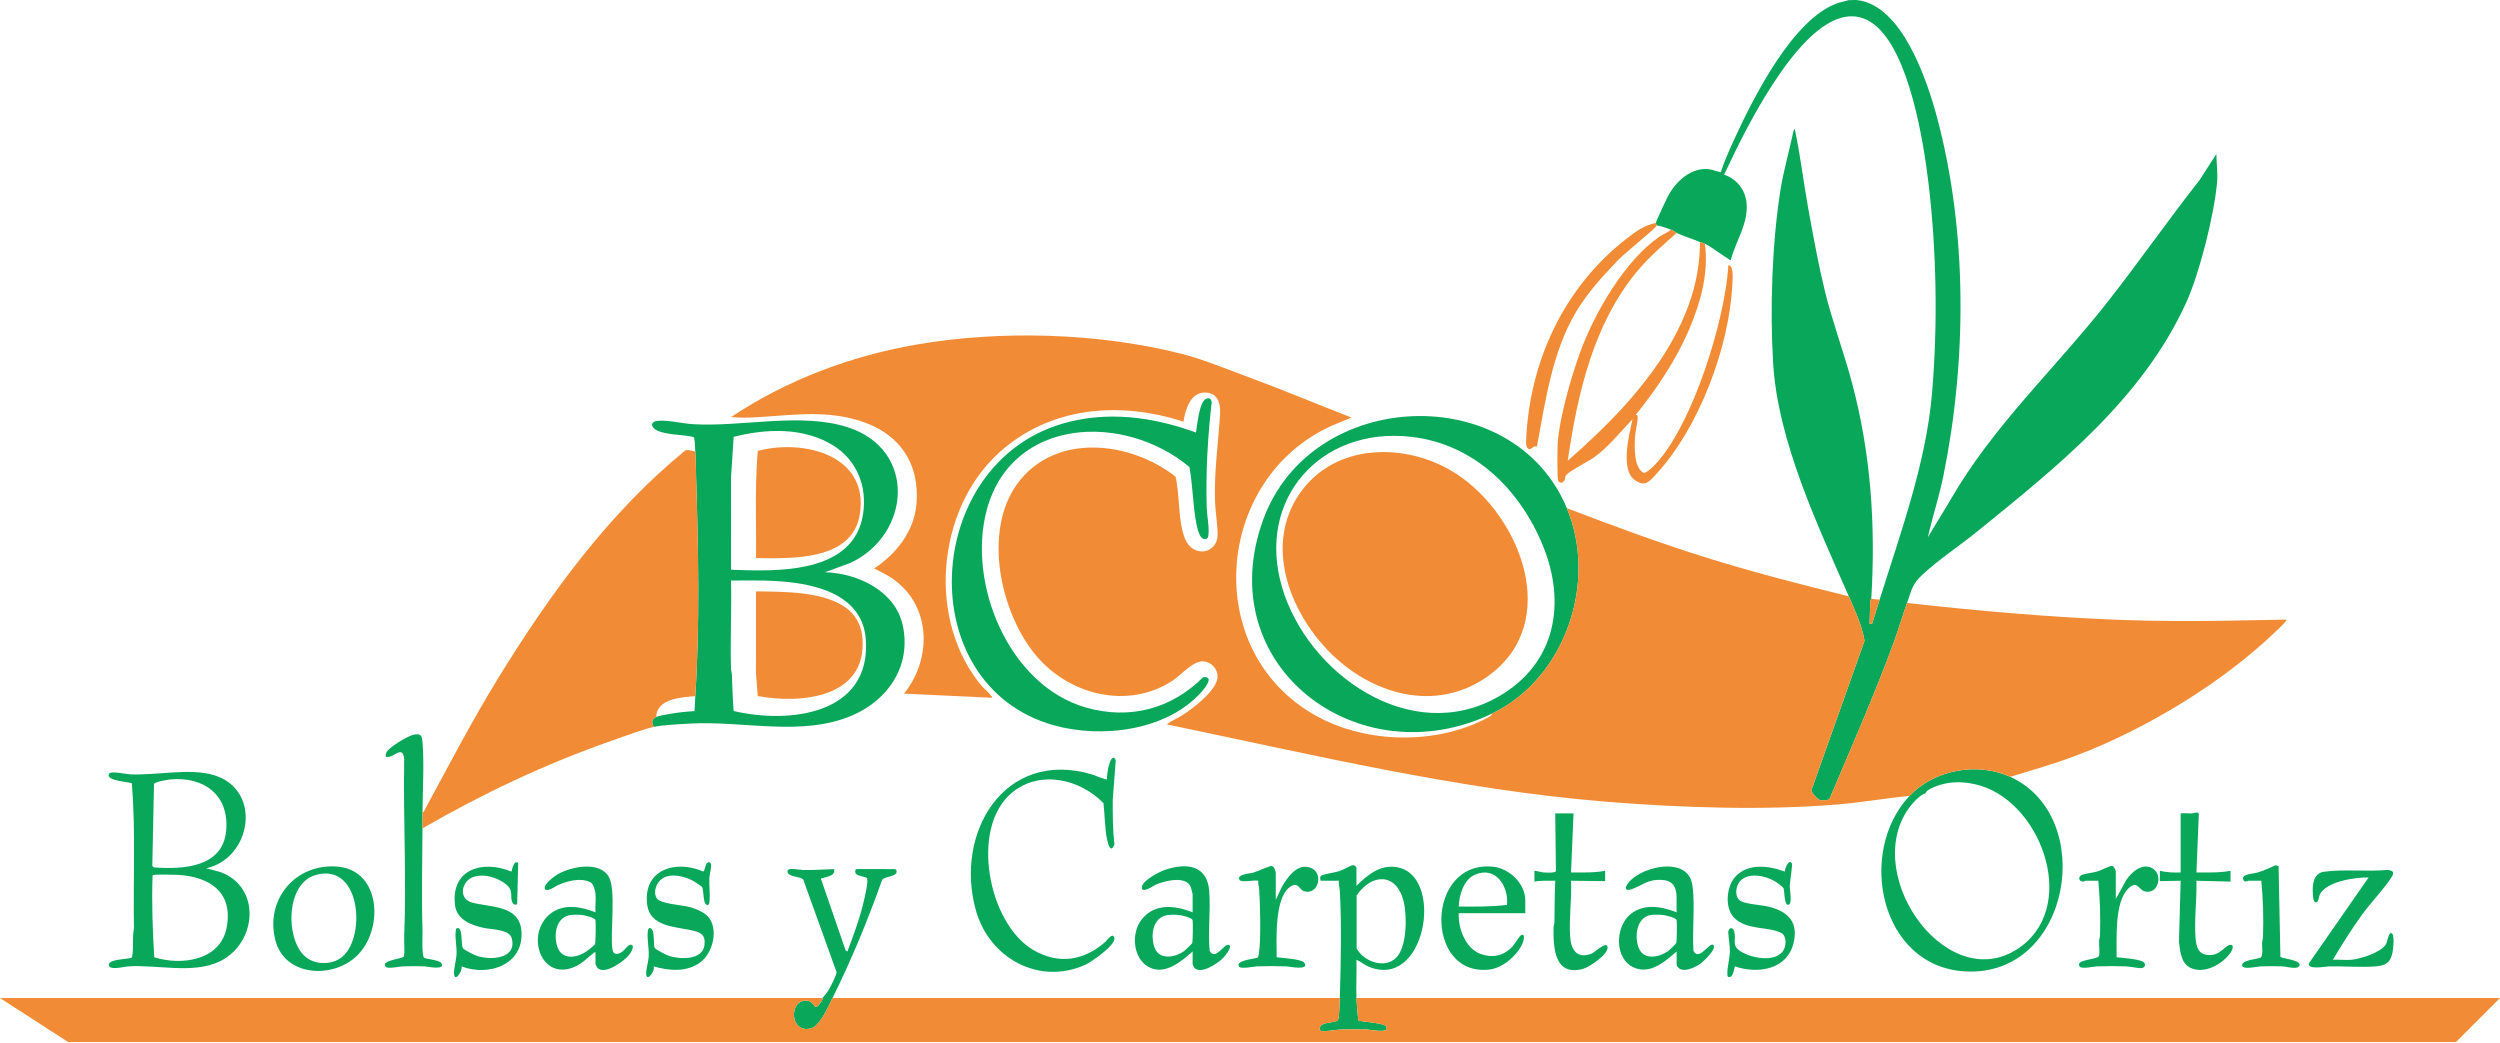
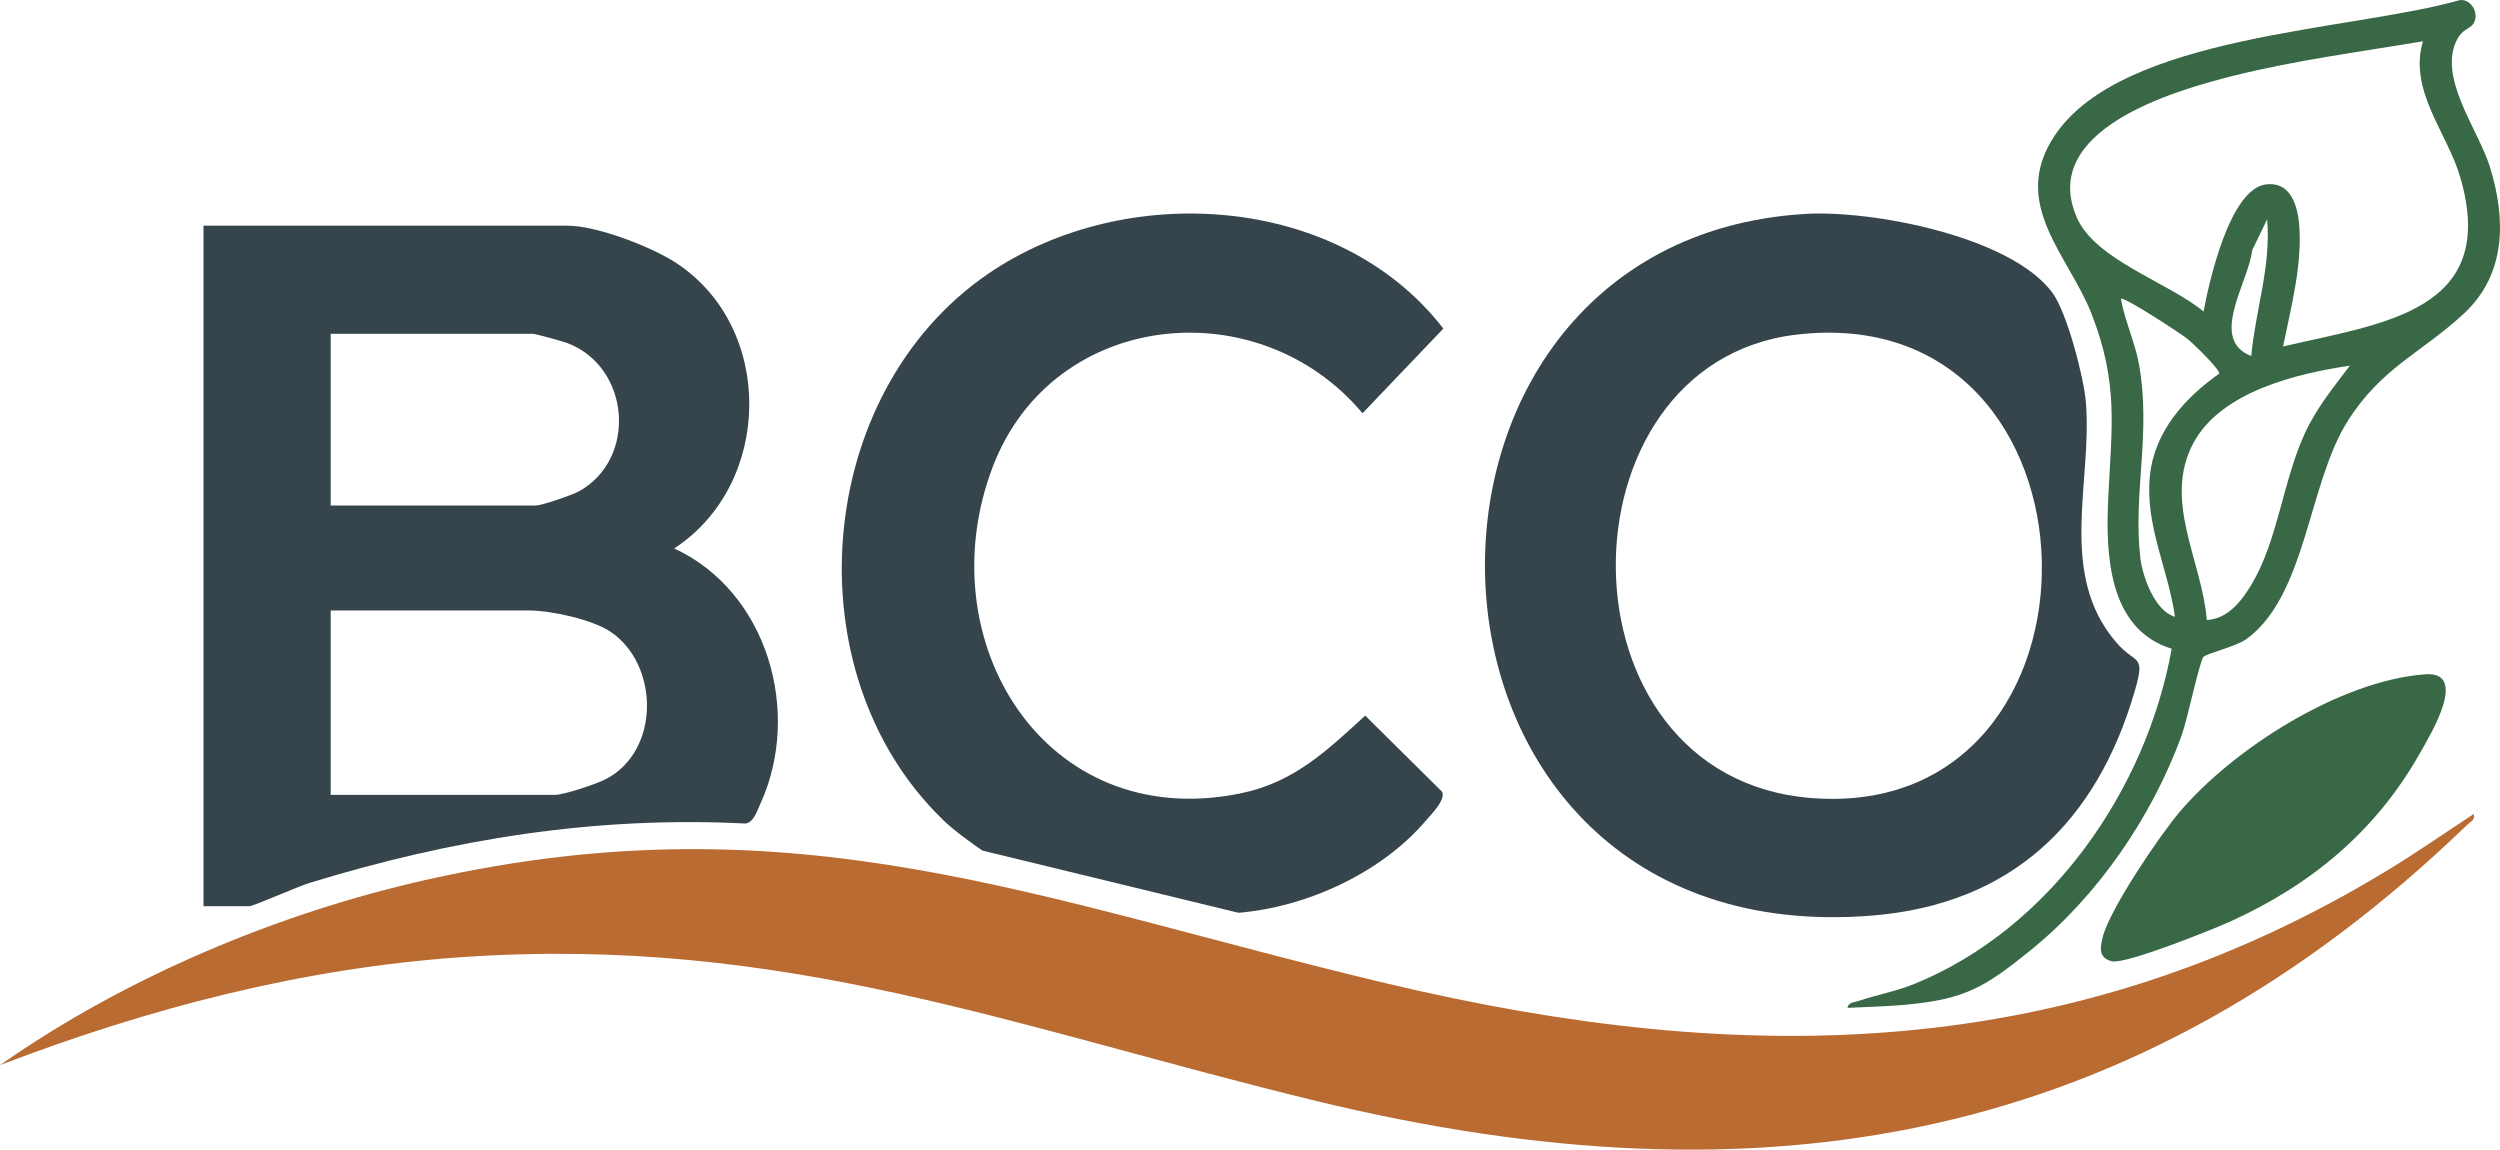
- <svg xmlns="http://www.w3.org/2000/svg" id="Capa_2" data-name="Capa 2" viewBox="0 0 3005.99 1253">
+ <svg xmlns="http://www.w3.org/2000/svg" id="Capa_2" data-name="Capa 2" viewBox="0 0 786.22 361.55">
  <defs>
    <style>
      .cls-1 {
-         fill: #f28b35;
+         fill: #396847;
      }

      .cls-2 {
-         fill: #08a75a;
+         fill: #ba6b32;
+       }
+ 
+       .cls-3 {
+         fill: #36454c;
      }
    </style>
  </defs>
  <g id="Capa_1-2" data-name="Capa 1">
    <g>
-       <path class="cls-2" d="M264.96,1048.56l-16.95-4.53c54.25-11.95,67.92-94.01,9.43-111.94-29.23-8.96-69.23.45-100.98-1.02-4.39-.2-22.82-4.19-25.03-1.11-6.6,9.17,25.85,10.21,27.14,12,4.63,58.01,1.5,116.4,2.47,174.59-2.18,10.64-.15,22.25-2.04,32.96-.22,1.22-.31,1.93-1.65,2.35-4.4,1.38-25.84,1.54-26.42,7.67-.77,8.1,17.83,2.81,22.58,2.49,35.71-2.45,78.44,9.53,110.87-6.13,44.31-21.4,50.57-89.09.58-107.33ZM185.16,942.69c.83-2.46,15.42-5.05,18.61-5.39,41.02-4.3,72.47,18.61,68.1,62.1-4.4,43.83-51.96,45.93-86.38,43.62l-2.36-1.64,2.03-98.69ZM272.75,1114.26c-7.12,40.59-53.94,47.15-87.29,36.79-1.95-32.63-3.17-65.41-2.02-98.1.29-.45.72-.64,1.2-.8,2.81-.93,25.37-.47,29.9-.18,37.79,2.4,65.5,20.68,58.21,62.29Z" />
-       <path class="cls-2" d="M1341.59,914.01c-.56-1.14-1.39-3.3-3.01-2.94-5.2,1.15-7.8,20.98-7.58,25.96-1.03,1.04-15.6-5.18-18.48-6.02-105.18-30.72-165.39,70.91-139.02,164,16.06,56.69,75.21,90.08,131.17,65.17,7.51-3.34,37.38-24.02,35.19-32.46-1.88-7.26-8.53,2.71-10.35,4.34-25.75,23.01-56.46,28.21-87.21,10.14-54.03-31.75-76.29-146.42-25.88-188.76,33.47-28.12,81.86-17.03,110.38,12.28,1.71,14.49,1.47,30.29,4.5,44.5,1.25,5.84,4.46,15.99,8.66,5.24-2.02-17.92-2.07-35.95-2-53.98l3.63-47.47Z" />
-       <path class="cls-2" d="M1683.02,1043.5c-21.64-5.71-37.59,7.48-52.02,21.52v-21.5c0-1.64-2.56-3.47-4.33-3.24-2.5.33-11.9,5.68-15.9,7.01-6.33,2.12-16.44,2.99-21.52,5.41-2.77,1.32-1.9,3.94-1.26,6.31h22c-.74,4.31.82,8.4,1.04,12.46,2.22,39.89,1.16,88.29-.04,128.53-.14,4.58-.58,23.84-2.15,26.34-2.8,4.45-24.75,1.21-21.71,12.53,1.61,2.58,19.38-.77,23.32-.92,10.82-.4,23.26-.39,34.09,0,3.08.11,27.81,5.41,21.99-3.99-2.64-4.27-32.41-5.46-33.4-7.11-.55-8.9-1.8-17.96-2.13-26.86-.57-15.27.42-30.71,0-45.99,5.18,2.25,8.91,5.89,14.31,8.17,68.05,28.81,91-104.62,37.7-118.69ZM1678.64,1151.65c-13.96,13.79-39.11,4.41-47.43-11.35v-63.58c18.04-26.83,47.97-27.63,56.49,7.09,4.21,17.14,4.36,54.59-9.06,67.84Z" />
-       <path class="cls-2" d="M509.95,1151.56c-3.06-2.22-1.74-27.81-1.91-33.08-1.3-40.91-.25-81.78-.04-122.45.03-6.21-.04-13.19,0-19,.17-26.38,2.18-58.86.03-84.53-.66-7.95-1.7-10.66-10.3-9.22-6.42,1.07-32.28,16.11-33.5,22.44-.81,4.23-.9,4.72,3.27,4.33,6.9-.63,16.96-13.79,18.48,2.49-1.2,71.65,2.86,143.43-.03,214.92-.19,4.69,1.02,19.6-.45,22.55-1.59,3.2-28.88,4.57-21.53,12.51,2.55,2.75,16.01-.41,20.47-.56,8.29-.3,17.8-.31,26.09,0,2.74.1,25.4,5.11,20.27-3.79-2.32-4.03-18.49-4.9-20.86-6.62Z" />
-       <path class="cls-2" d="M757.54,1135.97c-3.22.37-7.42,8.92-13.51,10.58-7.02,1.92-7.58-3.29-8.06-9.01-1.66-19.77,4.34-67.37-3.52-82.47-10.58-20.33-45.59-13.26-61.76-3.88-4.08,2.36-16.15,11.28-15.73,16.31.59,7.2,13.17-2.04,15.84-3.2,11.68-5.05,26.78-9.31,38.94-3.57,3.81,1.8,5.87,9.92,6.27,13.77.73,7.11-.54,15.27,0,22.5-17.17-6.98-38.33-10.74-54.02,1.48-30.98,24.11-11.86,83.16,30.4,63.4,8.34-3.9,13.72-10.08,20.61-15.38,1.01-.78,1.26-1.93,3.01-1.49v14.5c0,.24,1.96,3.8,2.31,4.19,8.69,9.45,33.54-8.79,39.12-16.75,2.02-2.88,6.65-11.72.1-10.98ZM715.48,1134.99c-1.05,2.3-10.54,9.38-13.18,10.82-12.74,6.97-28.11,7.15-32.63-8.98-3.91-13.95-.93-33.9,16.06-36.58,4.09-.65,10.35-.51,14.5.01,3.19.41,15.2,3.2,15.77,6.23.52,2.76.28,26.71-.53,28.49Z" />
-       <path class="cls-2" d="M1477.38,1136.09c-5.57-1.77-16.33,19.98-22.93,6.97-2.11-23.39,1.28-48.31-.46-71.53-2.35-31.33-27.02-34.34-52.76-25.78-6.83,2.27-28.98,13.38-28.28,21.76.6,7.19,14.17-2.77,17.06-3.98,10.7-4.49,36.35-11.06,41.79,3.2.52,1.35,2.21,7.83,2.21,8.79v21.5c-21.53-8.76-46.62-11.2-62,9.5-11.83,15.92-9.75,45.06,8.29,55.7,19.39,11.43,39.91-5.78,53.71-18.21v15.5c0,.34,1.55,3.53,1.98,4.02,7.5,8.77,27.81-4.95,34.05-10.99,2.29-2.21,12.92-14.69,7.35-16.46ZM1433.48,1133.99c-.43.95-8.19,8.45-9.55,9.45-10.38,7.69-29.56,11.43-35.42-3.44-5.61-14.23-2.89-37.06,15.25-39.73,4.23-.62,10.23-.55,14.48,0,3.19.41,15.2,3.2,15.77,6.23.51,2.73.28,25.7-.53,27.49Z" />
-       <path class="cls-2" d="M2059.92,1136.08c-4.62-3.27-17.08,20.15-23.71,7.22-1.38-22.32,1.1-45.62-.17-67.82-.37-6.39-1.08-15.26-4.22-20.78-13.38-23.52-60.69-10.84-74.34,7.3-4.27,5.67-3.26,9.88,4.26,7.25,13.58-4.75,19.02-12.29,36.75-11.21,22.46,1.36,16.38,22.75,17.51,38.97-18.02-7.18-39.86-11.02-55.94,2.58-18.15,15.34-19.14,53.75,4.92,63.95,19.6,8.31,37.27-7.57,51.03-19.53v16.5c0,.55,2.27,3.46,3.02,3.98,6.93,4.82,19.84-1.65,25.91-6.05,3.32-2.4,20.44-18.51,14.99-22.36ZM2015.48,1133.99c-.42.93-8.22,8.48-9.55,9.45-10.21,7.44-28.8,11.54-35.12-2.74-5.96-13.49-3.56-37.52,13.92-40.45,4.17-.7,11.25-.52,15.51.02,3.18.4,15.2,3.2,15.77,6.23.51,2.73.28,25.7-.53,27.49Z" />
-       <path class="cls-2" d="M1075.5,1045.02l-45.03-.07c-2.59.02-2.5,3.73-1.52,5.34,1.93,3.15,10.83,3.55,13.08,5.21,3.04,2.24-2.48,24.05-3.51,28.53-4.71,20.59-12.27,40.23-19.52,59.98l-2.22-1.28-29.75-86.23c5.99-2.44,17.47-2.37,15.99-11.48-12.53.27-24.97,1.39-37.55,1.05-3.45-.09-17.18-3.09-18.38.57-2.63,8,16.32,6.94,18.76,11.05l40,111.08c.51,3.08-7.23,17.55-9.31,21.26-2.38,4.25-5.85,7.48-7.52,9.98-.2.31-.03,2.2-.93,3.52-11.15,16.25-6.08-.12-18.67-.42-21.19-.51-19.81,39.96,5.63,33.43,11.04-2.83,21.09-26.67,25.97-36.52,22.81-46.02,42.42-93.45,59.57-141.92,2.81-4.49,16.84-3.72,17.47-9.6.22-2.03-.46-3.29-2.54-3.46Z" />
-       <path class="cls-2" d="M405.54,1041.98c-50.34-3.96-86.99,39.59-74.46,88.45,11.12,43.37,67.18,46.66,96.57,20.22,34.17-30.73,31.46-104.46-22.11-108.67ZM408.32,1152.83c-13.06,7.99-31.92,6.9-42.97-4.17-22.29-22.33-21.27-86.48,14.2-96.58,56.35-16.05,61.23,80.88,28.76,100.75Z" />
-       <path class="cls-2" d="M1795.38,1042.14c-81.81-8.28-82.94,133.18-4.16,123.59,16.04-1.95,33.72-17.47,39.8-32.19.82-1.99,3.59-11.86-2.02-9.08-2.23,1.11-7.58,10.38-9.98,13.08-10.53,11.84-24.34,14.87-39.3,9.25-17.61-6.62-26.78-31.1-25.73-48.77h80v-15.5c0-20.07-19.18-38.41-38.62-40.37ZM1812,1088.02c-19.25,2.43-38.61,2.1-58.01,2,.38-13.65,5.87-32.21,19.32-38.19,24.89-11.07,40.86,13.74,38.69,36.19Z" />
-       <path class="cls-2" d="M2680.75,1136.16c-3.79.77-11.57,10.63-19.33,11.76-15.25,2.22-20.35-5.29-21.45-19.37-1.77-22.63,1.59-46.87,1.03-69.53l41,1.01v-13c-13.52,2.57-27.29,2-41,2l2.86-70.35c-1.11-3.36-6-.72-8.36-.65-4.53.13-9.03-.59-13.49,0v70.99c-8.5.32-16.74.05-24.99-2l-.02,12.45,25.02-.46-2.05,73.54c1.39,11.32,2.46,26.32,14.52,31.48,16.86,7.2,37.75-4.71,47.52-18.52,2.27-3.21,5.09-10.63-1.25-9.35Z" />
-       <path class="cls-2" d="M1914,1146.51c-17.38,6.99-24.93-4.06-26.04-19.95-1.55-22.19,2.02-45.29,1.04-67.54l41.02.44-.02-12.43c-13.52,2.56-27.28,2-41,2l3-71h-22l.86,69.35c-.82,2.49-11.71,1.87-14.4,1.67-3.91-.29-7.58-1.7-11.46-2.03v13c8.24-1.54,16.64-.9,25-1.01-.72,16.51-.72,33.01-.96,49.54-.04,2.36-1.05,4.55-1.08,6.92-.29,24.17.93,58.77,35.48,49.48,7.63-2.05,29.69-17.09,29.53-25.47-.18-9.37-15.38,5.57-18.98,7.02Z" />
-       <path class="cls-2" d="M2874.52,1122.02c-2.81.6-3.96,10.41-5.67,13.34-5.69,9.79-30.56,17.61-41.35,18.65-7.16.69-15.23-.51-22.5,0,11.03-18.49,22.57-36.85,35.19-54.31,10.68-14.78,26.4-30.7,35.64-45.34,3.79-6,1.04-7.68-5.28-8.38-24.4,2.37-52-1.11-75.96,2.14-13.49,1.83-14.37,16.43-13.58,27.4.23,3.18.48,10.25,4.37,9.39,2.39-.53,2.81-6.92,3.86-9.14,7.48-15.88,42.97-21.13,58.77-20.72l-72.01,103.57c-.46,7.78,19.73,3.45,24.47,3.36,17.88-.34,37.54,1.34,55.08.08,12.46-.9,18.65-4.01,21.2-16.8.7-3.49,3.41-24.43-2.22-23.23Z" />
-       <path class="cls-2" d="M567.35,1085.17c-15.85-4.47-12.66-23.81-.4-29.71,12.71-6.11,30.8-.78,41.38,7.73,10.44,8.39,3.7,15.12,8.23,22.76,1.22,2.05,4.31,2.47,5.3.91l1.21-49.41c-5.11-3.64-7.21,7.4-8.08,10.57-34.49-14.3-73.08-3.21-67.88,40.38,2.09,17.53,19.67,24.08,34.68,27.31,9.51,2.05,30.66,1.57,33.52,12.48,6.54,24.96-25.49,26.71-42.1,21.1-2.89-.98-15.58-7.28-16.71-9.29-2.25-4.01.19-26.12-6.97-23.98-1.37.41-1.45,2.25-1.58,3.44-1.01,8.71,1.29,18.16,1.04,27.04-.2,6.93-3.4,18.03-3.08,24.01.62,11.64,10.55-2.97,9.1-8.51,32.83,12.52,75.05-2.12,71.97-42.48-2.43-31.8-37.97-28.25-59.63-34.36Z" />
-       <path class="cls-2" d="M2128.01,1090.51c-9.31-2.48-27.16-3.15-34.28-6.72-9.5-4.76-6.72-20.78.69-26.36,10.66-8.03,27.33-4.45,38.25,1.42,2.55,1.37,10.85,6.9,11.82,9.18,1.42,3.37.61,20.81,5.9,19.93,5.08-.84,1.53-18.24,1.56-22.48.03-4.25,3.67-26.02,2.61-27.52-4.04-5.74-8.44,7.07-8.57,10.06-18.99-7.22-44.6-10.48-59.64,6.35-10.46,11.71-12.7,36.69-1.75,48.54,14.73,15.94,40.82,10.65,57.13,18.83,6.88,3.45,6.36,16.45,1.79,22.3-10.48,13.41-37.43,7.93-50.19.14-12.59-7.68-4.61-14.51-8.57-25.43-1.7-4.68-6.32-2.97-6.75,1.86.38,6.96,2.06,16.18,1.99,22.9-.09,8.46-3.08,18.95-3.06,27.02,0,2.22-.27,4.37,2.75,4.27,4.24-.13,5.4-9.79,6.33-12.8,27.37,9.3,62.72,4.12,70.52-27.96,6.01-24.73-5.8-37.48-28.53-43.53Z" />
-       <path class="cls-2" d="M829.78,1090.74c-9-2.5-36.06-3.87-40.2-10.8-4.69-7.83-.13-19.17,7.08-23.76,10.61-6.75,27.04-2.41,37.37,3.31,1.38.76,9.58,6.31,10.04,6.96,2.61,3.71.59,23.59,7.39,21.56,1.37-.41,1.45-2.25,1.58-3.44,1.02-8.81-.55-19.88-.09-29.09.18-3.54,3.64-16.24,1.11-18.02-5.91-4.17-6.12,10.19-8.54,10.42-33.48-14.63-73.02-2.03-67.27,40.38,3.5,25.79,33.4,26.01,52.79,30.21,11.03,2.38,17.6,4.97,15.97,18.08-2.26,18.17-29.67,17.19-42.8,12.75-2.84-.96-15.95-7.61-17-9.49-1.39-2.48-.48-15.65-2.25-20.26-1.67-4.37-5.39-5.44-6.02-.08-1.11,9.61,1.67,20.75,1.04,31.04-.37,5.95-3.14,14.72-3.04,20.06.22,11.27,10.89-2.58,9.06-8.55,19.04,5.29,39.49,7.28,56.21-5.04,15.24-11.23,22.53-41.14,8.43-55.59-4.74-4.86-14.31-8.82-20.86-10.64Z" />
-       <path class="cls-2" d="M1577.37,1044.14c-16.49-8.07-29.13,10.2-36.19,22.56l-7.19,15.31v-32.5c0-2.25-2.29-8.35-5.3-8.3-2.38.04-17.5,6.8-21.91,8.09-3.99,1.17-20.53,1.88-16.31,8.73,2.22,3.61,17.94-.35,22.54.98-.59,3.61.81,6.97,1.04,10.46,1.16,18.08,2.28,59.94-.31,76.76-.2,1.29-.79,4.72-1.67,5.32-.57.39-10.79,1.98-13.27,2.73-3.03.92-12.54,3.35-8.85,8.05,2.45,3.12,17.22-.23,21.53-.38,11.21-.37,23.89-.41,35.09,0,3.23.12,27.77,5.38,21.98-3.97-3.24-5.23-27.31-5.9-33.47-7.03-.12-20.54-2.84-71.18,15.91-84.48,10.03-7.11,10.95,3.22,16.98,5.09,16.81,5.22,23.66-20.46,9.43-27.42Z" />
-       <path class="cls-2" d="M2588.95,1044.57c-12.24-7.94-25.69,3.61-32.36,13.54l-12.59,22.91v-33.5c0-1.26-2.5-6.42-4.44-6.47-2.84-.08-13.43,5.48-17.35,6.69-4.97,1.54-15.99,2.73-19.5,4.5-4.29,2.18-3.15,7.68,1.87,7.78,1.47.03,2.57-1,2.91-1h15.5c2.06,21.67,2.77,43.72,2.04,65.54-.08,2.36-.96,4.55-1.08,6.92-.24,4.8,1,13.93-.16,17.84-1.46,4.93-28.79,3.84-23.33,12.71,2.21,3.6,16.65.1,20.99-.06,11.16-.4,23.93-.41,35.09,0,5.4.19,13,2.18,18,2.1,3.34-.05,5.81-3.14,3.98-6.07-3.13-5.03-27.38-6.19-33.52-6.99.3-21.91-2.85-65.82,13.95-82.52,10.88-10.82,12.54,1.41,19.78,3.29,16.23,4.22,22.17-19.44,10.21-27.2Z" />
-       <path class="cls-2" d="M2741.95,1150.36l-2.2-109.08-3.79-.83c-7.3,3.28-14.46,6.58-22.18,8.86-4.55,1.34-19.91,1.56-16.31,8.71,1.89,3.75,4.74,1.03,6.02,1,5.16-.09,10.35.07,15.5,0,2.16,22.3,2.79,45.07,2.04,67.54-.08,2.36-.95,4.55-1.08,6.92-.24,4.17,1.54,16.2-1.98,18.02-3.57,1.84-23.95,2.83-21.91,9.89,1.36,4.72,18.17.74,22.39.58,8.29-.3,17.8-.31,26.09,0,5.17.19,20.45,5.11,20.56-2.47-1.31-5.64-22.7-7.13-23.15-9.14Z" />
-       <path class="cls-2" d="M2417,934.03c-39.77-18.02-91.21-8.52-121,23-63.5,67.17-35.94,205.63,67.46,211.02,126.83,6.61,158.66-186.4,53.54-234.02ZM2430.91,1137.43c-85.72,64.8-193.36-82.25-136.54-164.53,4.07-5.9,14-17.35,20.63-18.87,1.28-4.26,10.25-7.74,14.32-9.18,15.38-5.46,30.14-5.26,45.68-1.82,77.25,17.09,124.6,142.47,55.91,194.4Z" />
-       <path class="cls-2" d="M2293,725.05c5.74-16.14,5.92-22.41,18.99-34.51,20.04-18.56,44.21-34.24,65.49-51.51,96.8-78.57,198.68-159.38,251.38-275.59,16.07-35.43,33.73-106.09,37.01-144.98.94-11.18-.91-22.23-.88-33.36l-20.17,31.31c-38.24,48.59-73.57,99.59-111.86,148.13-62.76,79.56-137.44,148.52-188.37,237.6l-26.57,43.91c5.64-24.75,13.6-48.89,18.68-73.8,28.32-138.92,29.11-294.85-7.97-432.36-11.93-44.23-41.92-133.76-95.72-139.77-3.15-.35-6.77.25-10,0l-12.26,3.24c-54.74,17.88-103.04,115.2-125.92,165.07-5.78,12.6-11.43,25.55-15.83,38.67-4.97-.9-9.67-3.23-14.76-3.72-20.06-1.93-37.39,13.18-47.03,29.41-2.24,3.77-15.94,32.91-16.19,35.3-.11,1.02,1.04,2.61,1,3,5.65.73,11.65,3.06,17,5,3.8,1.38,5.77,3.37,7,4,5.94,3.06,20.06,7.37,28,11,1.4.64,3.05.48,6,2,10.86,5.6,20.35,13.75,30.99,20,6.02-23.85,21.52-43.77,19-69.48-1.51-15.45-12.15-28.89-26.99-33.52,17.45-37.07,36.1-74.44,58.58-108.89,22.32-34.21,74.76-107.99,121.74-71.91,42.21,32.42,59.49,140.5,65.54,191.44,9.7,81.62,11.2,170.94,4.12,252.84-7.22,83.62-38,167.86-62.99,247.48l-9.02,29h-2.98c.24-9.15.43-18.43.96-27.58.08-1.3,1.03-2.27,1.04-2.42,5.38-88.36-.35-174.41-23.28-260.19-9.75-36.48-23.45-72.98-32.42-109.57-7.74-31.56-14.15-66.9-19.98-99.01-5.81-31.98-9.46-64.39-16.33-96.17-1.61.86-2.14,5.17-2.53,6.96-4.44,20.73-11.08,44.28-14.36,64.64-10.44,64.84-13.05,144.62-9.12,209.89,5.68,94.13,53.58,194.8,91.01,280.46,7.48,17.13,15.71,34.67,18.93,53.35l-63.53,178.62c-1.78,3.54,7.62,12.51,10.12,12.99,2.84.54,10.66.93,11.7-2.25,26.07-61.86,53.37-123.4,76.52-186.46,5.84-15.9,10.58-32.29,16.26-48.24Z" />
-       <path class="cls-2" d="M1266.58,871.95c57.88,16.38,136.74,6.86,178.45-40.39,4.3-4.87,15.31-18.62,1.68-17.33-38.23,38.25-88.5,51.5-140.92,36.51-92.58-26.47-142.9-148.39-119.5-236.91,29.81-112.74,165.47-117.75,243.79-52.36,3.8,19.71,3.99,40.09,7.07,59.93.9,5.79,3.49,25.67,10.42,26.67,4.41.63,5.14-1.88,5.5-5.47,1.01-10.27-1.8-21.7-2.1-32.01-1.25-42.49,1.14-84.82,5.97-126.97-.71-4.49-3.42-5.96-7.48-3.61-7.64,4.42-9.96,31.48-11.45,40.05-51.86-18.91-107.16-26.43-160.99-10.5-168.06,49.73-181.53,313.97-10.42,362.38Z" />
-       <path class="cls-2" d="M1884,611.06c-64.22-154.54-306.98-145.06-365.02,13.48-64.53,176.29,114.63,310.61,275.02,233.5,87.95-42.28,127.21-157.44,90-246.98ZM1801.3,837.84c-105.24,59.89-229.23-27.77-259.8-131.79-31.21-106.21,46.51-193.05,154.87-180.86,76.08,8.56,131.33,63.32,159.03,131.52,27.63,68.02,15.94,141.27-54.11,181.13Z" />
-       <path class="cls-2" d="M992,688.04l30.35-11.13c72.79-33.83,80.78-136.5-3.4-163.3-56.36-17.95-126.02-.12-185.45-3.55-12.57-.72-31.47-5.37-43.03-4.01-9.25,1.08-7.76,8.12-.49,11.54,12.02,5.64,31.05,4.7,44.06,7.94,1.62,1.14,1.74,14.59,1.96,17.54.79,10.52.68,20.02,1.01,30.49,2.63,84.5,4.6,179.36-1.01,263.49-.4,5.97-.35,12.04-.99,18-9.4.52-19.09,1.51-28.35,3.15-4.44.79-13.98,2.19-17.66,3.84-5.95,2.67-5.52,6.87-3,12,9.72-2.31,32.53-3.36,43.51-3.99,64.53-3.69,134.67,16.19,195.17-9.83,43.59-18.75,71.16-59.76,60.83-108.17-8.85-41.48-54.4-62.9-93.5-64ZM882.18,525.25c39.24-9.98,84.21-11.7,119.73,10.4,28.32,17.62,40.76,48.91,35.95,81.77-10.67,72.85-102.83,69.88-158.87,67.63l-.04-110.54,3.22-49.27ZM882.14,854.9c-1.13-14.74-1.62-29.55-2.15-44.35-.07-1.92-.97-3.84-1.03-5.97-1.06-35.44.88-71.09.04-106.54,35.12-.19,70.81-1.3,104.77,8.74,30.57,9.04,54.76,27.73,57.27,61.72,6.69,90.45-91.5,102.32-158.9,86.39Z" />
-     </g>
-     <g>
-       <path class="cls-1" d="M2260,721.05l-10-1c0,.15-.97,1.12-1.04,2.42-.53,9.15-.72,18.43-.96,27.58h2.98s9.02-29,9.02-29Z" />
-       <path class="cls-1" d="M1563.18,592.74c-43.14,61.56-13.45,140.84,34.17,189.95,50.43,52.01,128.8,75.52,191.96,30.16,89.21-64.06,39.42-192.16-37.79-242.82-58.47-38.36-145.44-38.51-188.34,22.71Z" />
-       <path class="cls-1" d="M1839.51,540.1c1.83,0,4.71-4.71,8.47-3.06,10.19-54.65,18.35-113.92,47.21-162.27,13.23-22.16,30.51-41.22,48.26-59.74,4.71-6.62,48.23-40.69,48.55-43.95.04-.39-1.11-1.98-1-3-13.85,2.62-24.63,10.57-35.47,19.03-75.02,58.52-116.52,147.16-120.51,242.46-.13,3.13-.37,10.56,4.49,10.53Z" />
-       <path class="cls-1" d="M1899.98,423.56c-10.75,29.52-24.77,78.06-27.02,108.97-.38,5.27-.65,43.58.54,45.53,2.08,3.38,5.65,2.99,7.55-.44,1.11-2,.69-3.85,1.49-5.51,2.17-4.55,26.91-17.22,32.77-21.23,17.81-12.19,32.69-31.39,47.68-46.81-3.99,17.78-15.22,61.33,3.06,73.45,11.99,7.95,16.64,1.97,24.47-6.44,52.13-55.98,88.82-153.41,92.48-229.5.26-5.31,1.65-20.39-3.5-22.48-2.05-.83-1.41,1.37-1.49,2.48-4.52,64.78-42.5,187.93-86.97,236.02-2.49,2.69-12.1,12.8-15.54,10.57-11.31-7.35-10.18-31.59-9.48-43.58.39-6.64,3.57-18.43,3.11-24.06-.18-2.2-2.5-1.12-2.12-1.95,25.21-31.3,48.77-66.35,64.46-103.53,13.55-32.11,23.09-66.78,18.53-101.96-2.95-1.52-4.6-1.36-6-2,.28,76.83-42.78,144.21-92.65,198.87-20.44,22.41-43.57,44.05-66.34,64.11,11.88-80.62,30.65-164.56,84.02-228.45,14.03-16.8,30.64-31.11,46.97-45.52-1.23-.63-3.2-2.62-7-4-3.69,3.74-8.92,5.13-13.33,8.17-42.11,29.03-78.46,91.99-95.69,139.3Z" />
-       <path class="cls-1" d="M1631,1200c.33,8.9,1.59,17.96,2.13,26.86.98,1.65,30.76,2.84,33.4,7.11,5.82,9.4-18.91,4.1-21.99,3.99-10.82-.39-23.27-.41-34.09,0-3.94.15-21.7,3.5-23.32.92-3.03-11.32,18.91-8.07,21.71-12.53,1.57-2.5,2.02-21.77,2.15-26.34h-610c-4.88,9.85-14.93,33.69-25.97,36.52-25.44,6.53-26.82-33.94-5.63-33.43,12.59.3,7.51,16.67,18.67.42.9-1.32.73-3.21.93-3.52H0s82,53,82,53h2871l52.99-52.99h-1374.99Z" />
-       <path class="cls-1" d="M901.54,502.11c40.87-1.68,78.38-8.72,119.49.42,52.9,11.77,85.25,46.94,80.95,103.01-2.52,32.93-24.22,60.59-50.98,78.01,8.38,4.06,16.76,8.14,24.31,13.68,44.83,32.92,44.93,95.56,11.69,136.79l105.99,5c1.33-1.17-10.67-11.99-11.97-13.52-66.44-78.12-55.5-211.57,19.45-280.47,61.04-56.12,145.72-63.19,222.52-37.97,2.35-14.96,8.39-36.42,27.49-35.03,14.65,1.07,17.28,14.37,16.51,26.51-2.29,35.84-7.23,68.32-6.03,105.04.41,12.55,3.33,27.79,3.08,39.91-.47,22.53-29.83,27.78-39.22,4.23-8.73-21.9-5.93-51.66-11.38-74.61-54.63-42.88-145.12-53.29-190.25,8.62-41.74,57.26-20.33,155.6,22.84,206.77,39.82,47.2,110.13,65.05,163.88,29.94,10.4-6.79,24.83-24.43,37.3-23.2,9.35.92,16.79,8.72,16.79,18.29,0,16.2-30.28,38.89-43.08,46.91-5.91,3.7-12.75,6.25-17.92,10.57,175.06,36.3,349.61,78.43,528.51,92.99,89.09,7.25,192.16,10.77,280.98,3,27.89-2.44,55.64-7.39,83.51-9.99,29.79-31.52,81.23-41.01,121-23,27.29-8.16,54.62-16.09,81.25-26.25,82.73-31.57,174.67-87.19,238.27-148.69,3.22-3.11,8.44-7.71,10.99-11.04.77-1,1.94-1.27,1.49-3-17.5.35-35.02.57-52.54.95-51.87,1.13-103.22,1.18-154.97-.95-83.12-3.42-165.89-10.83-248.49-20.01-5.68,15.95-10.42,32.34-16.26,48.24-23.15,63.07-50.45,124.6-76.52,186.46-1.04,3.18-8.87,2.79-11.7,2.25-2.5-.48-11.91-9.45-10.12-12.99l63.53-178.62c-3.23-18.68-11.45-36.22-18.93-53.35-56.6-13.97-113.09-28.45-168.77-45.73-57.54-17.86-114.02-38.77-170.23-60.26,37.21,89.54-2.05,204.69-90,246.98.11,2.36-4.4,4.49-6.11,5.39-60.58,32.18-143.92,30.78-203.91-1.87-140.39-76.4-124.46-285.04,16.66-349.35l24.35-10.13c-40.87-15.82-81.31-32.9-122.45-48.05-24.78-9.12-56.56-22.17-81.5-28.5-99.96-25.34-217.67-28.75-319.22-11.15-79.18,13.73-156.04,42.64-222.81,87.18,7.4.64,15.1.84,22.54.54Z" />
-       <path class="cls-1" d="M508,996.02c71.9-41.58,147.91-77.56,226.48-105.01,15.65-5.47,35.81-13.24,51.52-16.98-2.52-5.13-2.95-9.33,3-12,.8-22.17,30.35-23.54,47-25,5.61-84.13,3.64-178.98,1.01-263.49-.33-10.46-.22-19.97-1.01-30.49-3.4-.93-8.68-2.64-11.94-1.48-92.21,75.28-163.55,173.62-225.47,274.54-31.8,51.82-58.82,104.03-87.73,157.26-.76,1.4-1.15,3.01-2.85,3.64-.04,5.81.03,12.79,0,19Z" />
-       <path class="cls-1" d="M1033.88,618.44c11.25-71.43-67.94-90.93-122.75-76.24-3.71,42.79-1.57,85.91-2.14,128.86,43.03.58,116.09,3.25,124.88-52.62Z" />
-       <path class="cls-1" d="M1037.04,767.51c-.99-13.04-6.47-25.56-16.46-34.03-27-22.9-78.13-21.87-111.58-22.43l-.04,98.54,2.17,27.32c52.74,9.89,131.31,1.83,125.91-69.4Z" />
+       <g>
+         <path class="cls-1" d="M777.7,7.67c-1.04,1.38-3.26,1.54-4.9,4.61-6.36,11.92,6.55,28.37,10.23,40.16,5.08,16.27,5.21,33.65-8.02,46.04s-26.11,17.04-36.83,34.17c-12.3,19.65-12.92,54.66-31.68,68.32-3.28,2.39-12.94,4.63-13.58,5.66-1.45,2.32-5,19.69-6.89,24.86-9.37,25.56-26.37,50.35-47.55,67.45-14.25,11.51-20.37,15.26-38.98,17.02-6.03.57-12.43.69-18.49,1,.31-1.83,2.05-1.68,3.36-2.13,5.76-1.95,11.87-3.05,17.62-5.38,42.64-17.29,72.99-60.91,80.98-105.43-20.06-6.18-20.79-29.89-19.95-47.54,1.06-22.29,3.31-35.76-5.25-57.77-7.17-18.44-25.88-34.65-11.6-56.07C667.45,10.73,739.54,9.77,773.65.02c3.72-.38,6.31,4.66,4.05,7.65ZM762,12.98c-19.77,3.33-40.1,5.97-59.63,10.86-19.12,4.78-61.1,17.08-49.26,44.52,5.78,13.4,28.93,20.48,39.88,29.61,1.78-9.54,8.26-38.5,19.6-39.98,7.54-.98,9.88,6.18,10.45,12.44,1.13,12.43-2.57,26.38-5.04,38.53,30.98-7.27,68.09-10.84,55.72-53.21-4.12-14.12-16.35-27.29-11.72-42.78ZM707.99,111.97c1.32-14.41,6.3-28.35,4.99-42.99l-4.71,9.77c-1.07,9.96-13.81,27.98-.28,33.22ZM683.99,193.97c-2.1-15.09-9.47-28.73-7.87-44.37,1.41-13.84,10.94-24.48,21.82-32.11.13-1.43-8.32-9.55-10.03-10.93-1.93-1.55-20.06-13.46-20.91-12.58,1.26,7.08,4.46,13.66,5.72,20.77,3.82,21.53-1.94,40.52.38,60.62.69,5.95,4.53,16.77,10.89,18.6ZM739,114.99c-16.75,2.5-40.5,8.16-49.18,24.31-9.73,18.1,2.68,36.98,4.19,55.68,6.61-.31,11.03-6.05,14.16-11.33,8.23-13.9,9.8-32.44,16.66-47.34,3.71-8.06,8.91-14.34,14.17-21.32Z" />
+         <path class="cls-1" d="M685.42,255.4c17.01-20.04,50.54-41.35,77.23-43.34,13.99-1.04,1.58,19.19-1.85,25.22-13.79,24.29-34.19,41.11-59.45,52.55-5.61,2.54-33,13.53-37.17,12.48s-3.8-3.95-2.91-7.57c2.12-8.65,17.89-31.97,24.15-39.34Z" />
+       </g>
+       <path class="cls-2" d="M0,334.97c39.38-27.58,87.15-47.73,134.18-58.31,116.61-26.22,192.77,6.69,302,32.64,112.52,26.73,215.43,25.08,315.51-36.13,8.94-5.46,17.54-11.48,26.3-17.19.46,1.96-1.01,2.37-2.08,3.41-104.6,100.95-221.97,120.78-361.73,86.91-94.65-22.94-167.25-52.2-268.67-45.31-50.19,3.41-98.81,16.09-145.51,33.98Z" />
+       <g>
+         <path class="cls-3" d="M64,284.98V70.98h114.5c9.21,0,26.38,6.61,34.23,11.77,31.03,20.41,30.31,69.49-.71,89.73,29.33,13.51,40.22,51.49,27.16,80.18-1.05,2.3-2.1,5.87-4.67,6.33-47.44-2.39-92.26,4.89-137.29,18.71-3.1.95-17.71,7.29-18.71,7.29h-14.5ZM104,158.98h64.5c1.86,0,11.51-3.32,13.55-4.45,18.39-10.16,16.21-39-3.51-46.59-1.51-.58-10.04-2.96-11.04-2.96h-63.5v54ZM104,249.98h70.5c2.88,0,13.12-3.45,16.04-4.96,17.21-8.93,16.8-36.15,1.35-46.42-5.77-3.83-18.78-6.61-25.39-6.61h-62.5v58Z" />
+         <path class="cls-3" d="M567.8,67.27c20.79-1.24,64.49,7,77.64,24.77,4.58,6.18,9.91,26.61,10.55,34.45,2.06,25.13-8.95,53.98,9.51,75.49,6.2,7.24,9.29,3.4,5.97,14.95-11.9,41.37-38.58,67.51-82.97,71.03-155.13,12.3-161.37-212.29-20.69-220.69ZM564.78,105.26c-75.9,9.11-76.68,139.18,4.74,145.7,98.71,7.91,96.48-157.85-4.74-145.7Z" />
+         <path class="cls-3" d="M296.35,257.63c-47.56-46.3-40.42-133.92,14.33-171.47,42.94-29.44,110.3-25.41,143.24,17.18l-25.43,26.62c-32.79-39.12-97.41-32.49-116.25,16.77-20.85,54.52,16.15,115.33,77.8,102.8,16.87-3.43,27.19-13.4,39.31-24.48l24.17,23.95c1.17,2.52-3.15,6.8-5.02,8.99-14.07,16.54-37.54,27.29-59.01,29.07l-80.53-19.56c-4.16-2.87-9.05-6.39-12.63-9.87Z" />
+       </g>
    </g>
  </g>
</svg>
